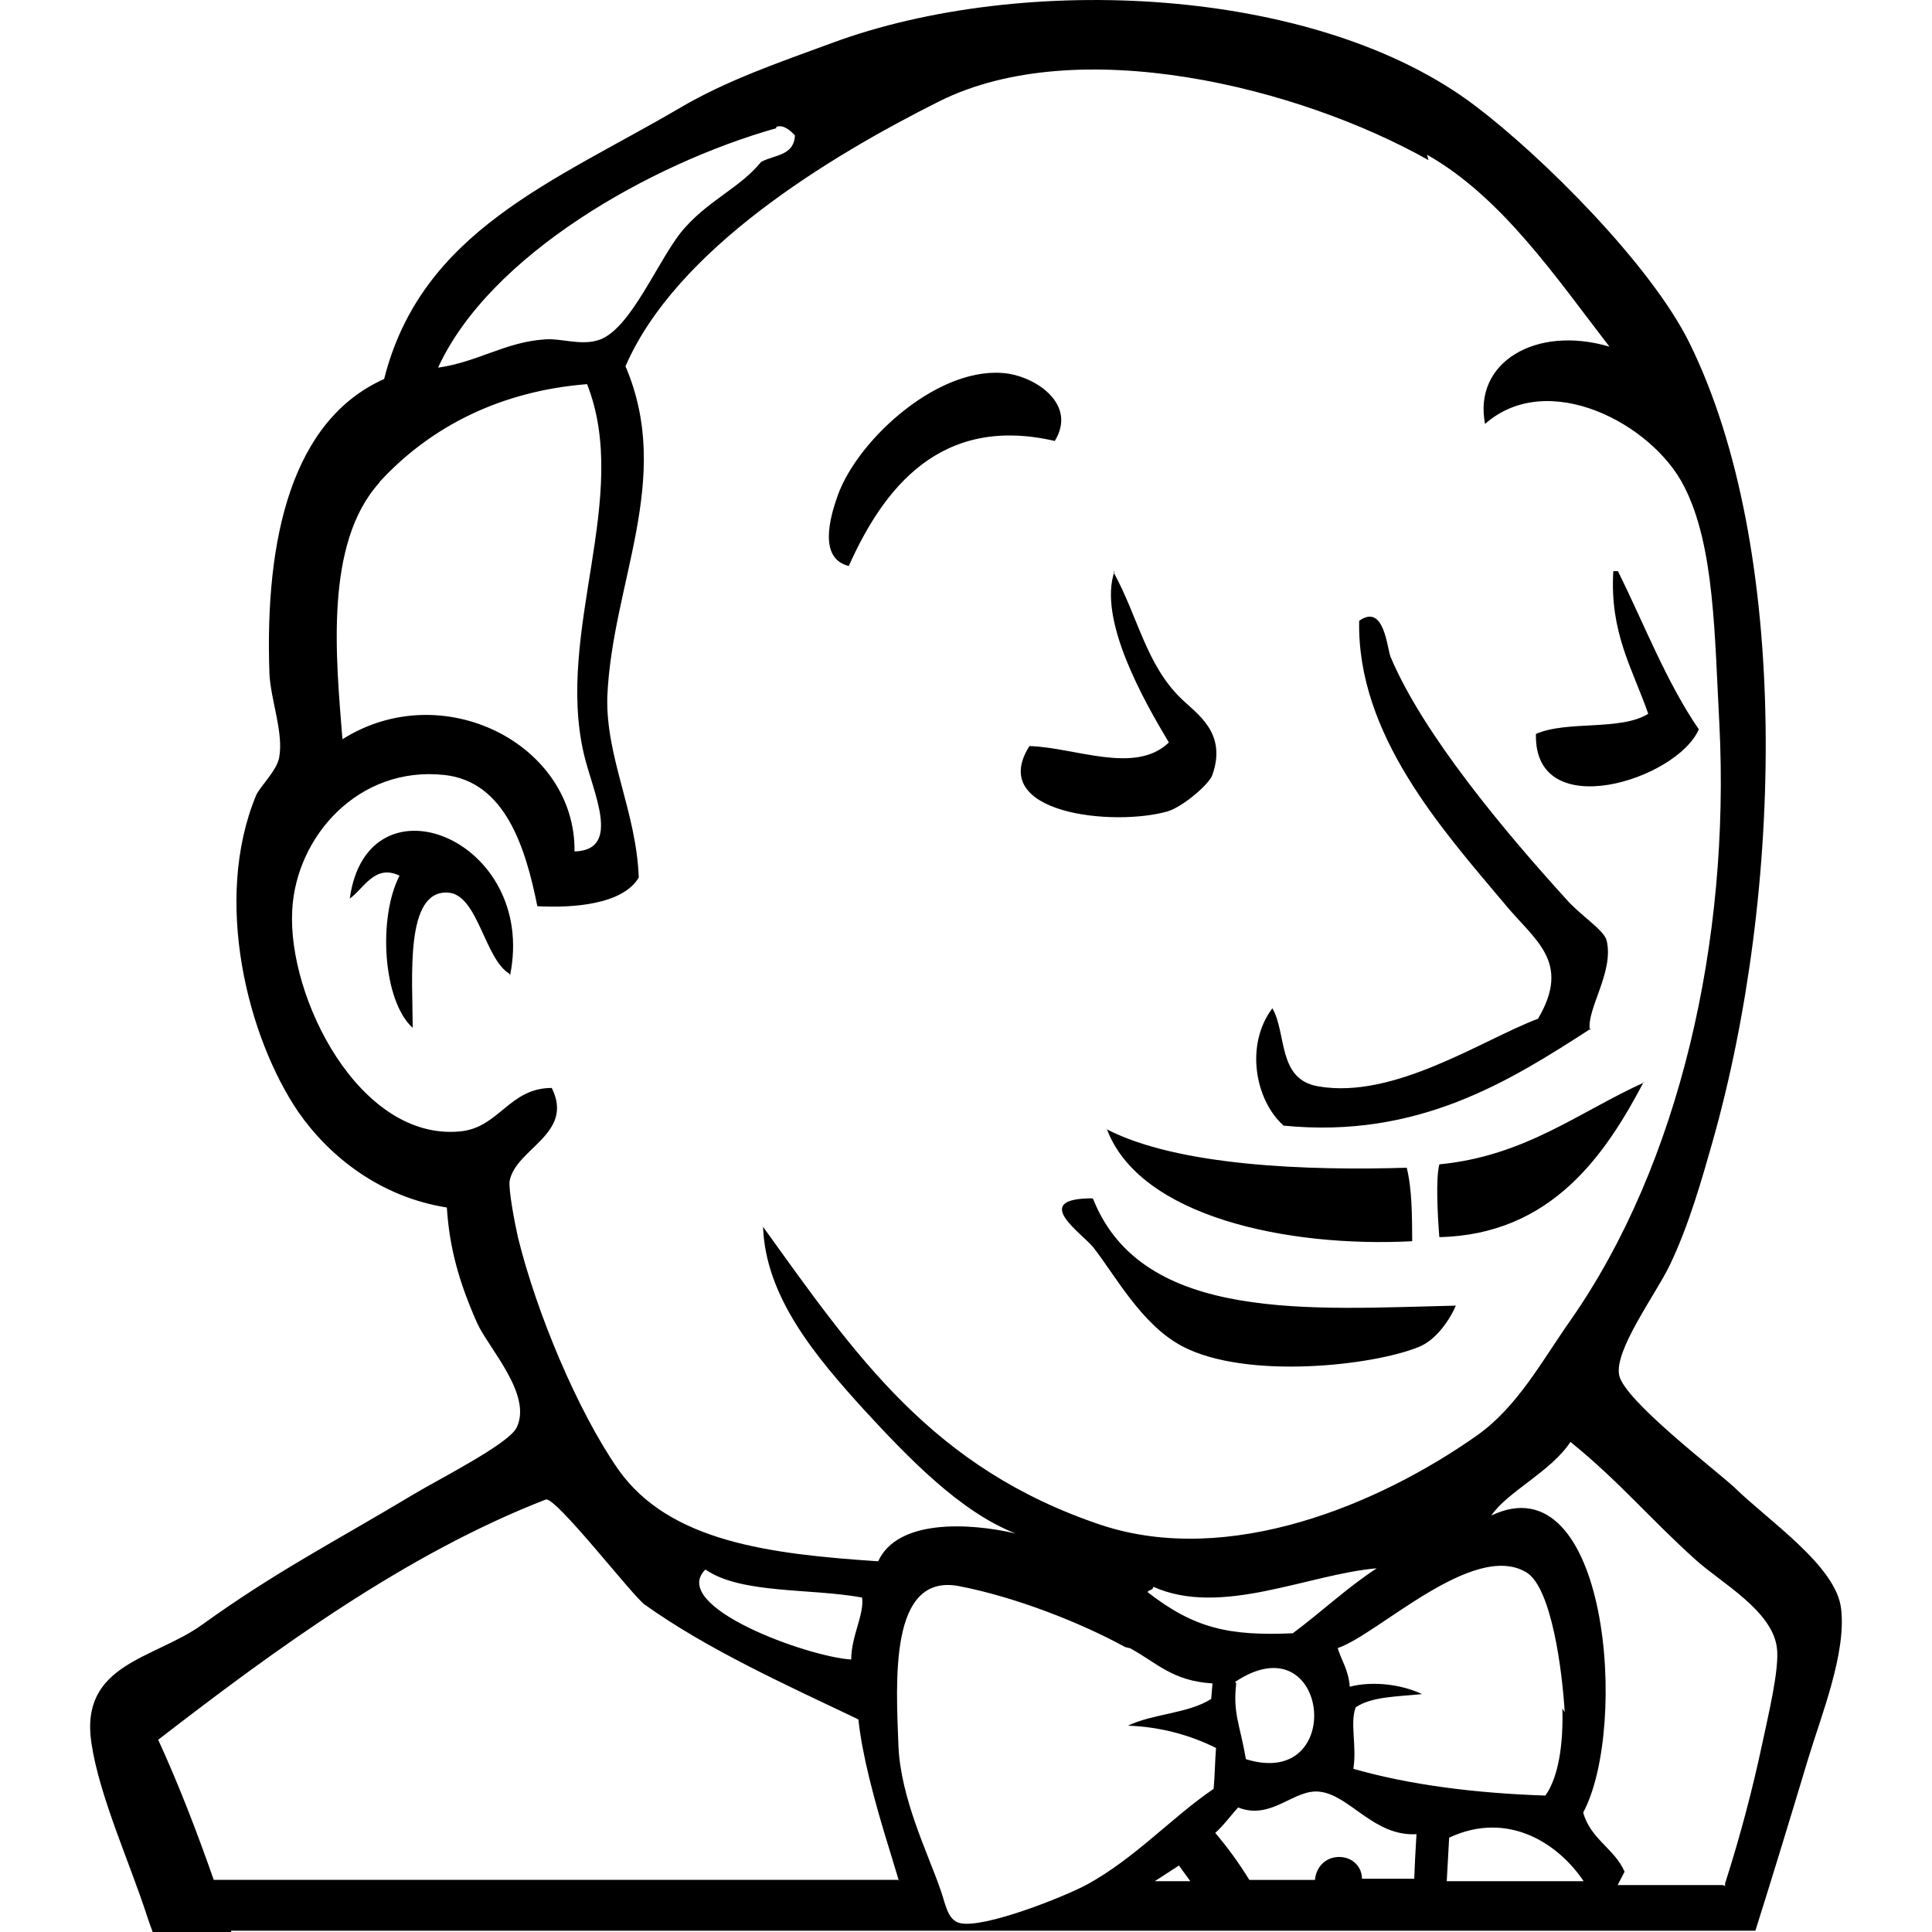
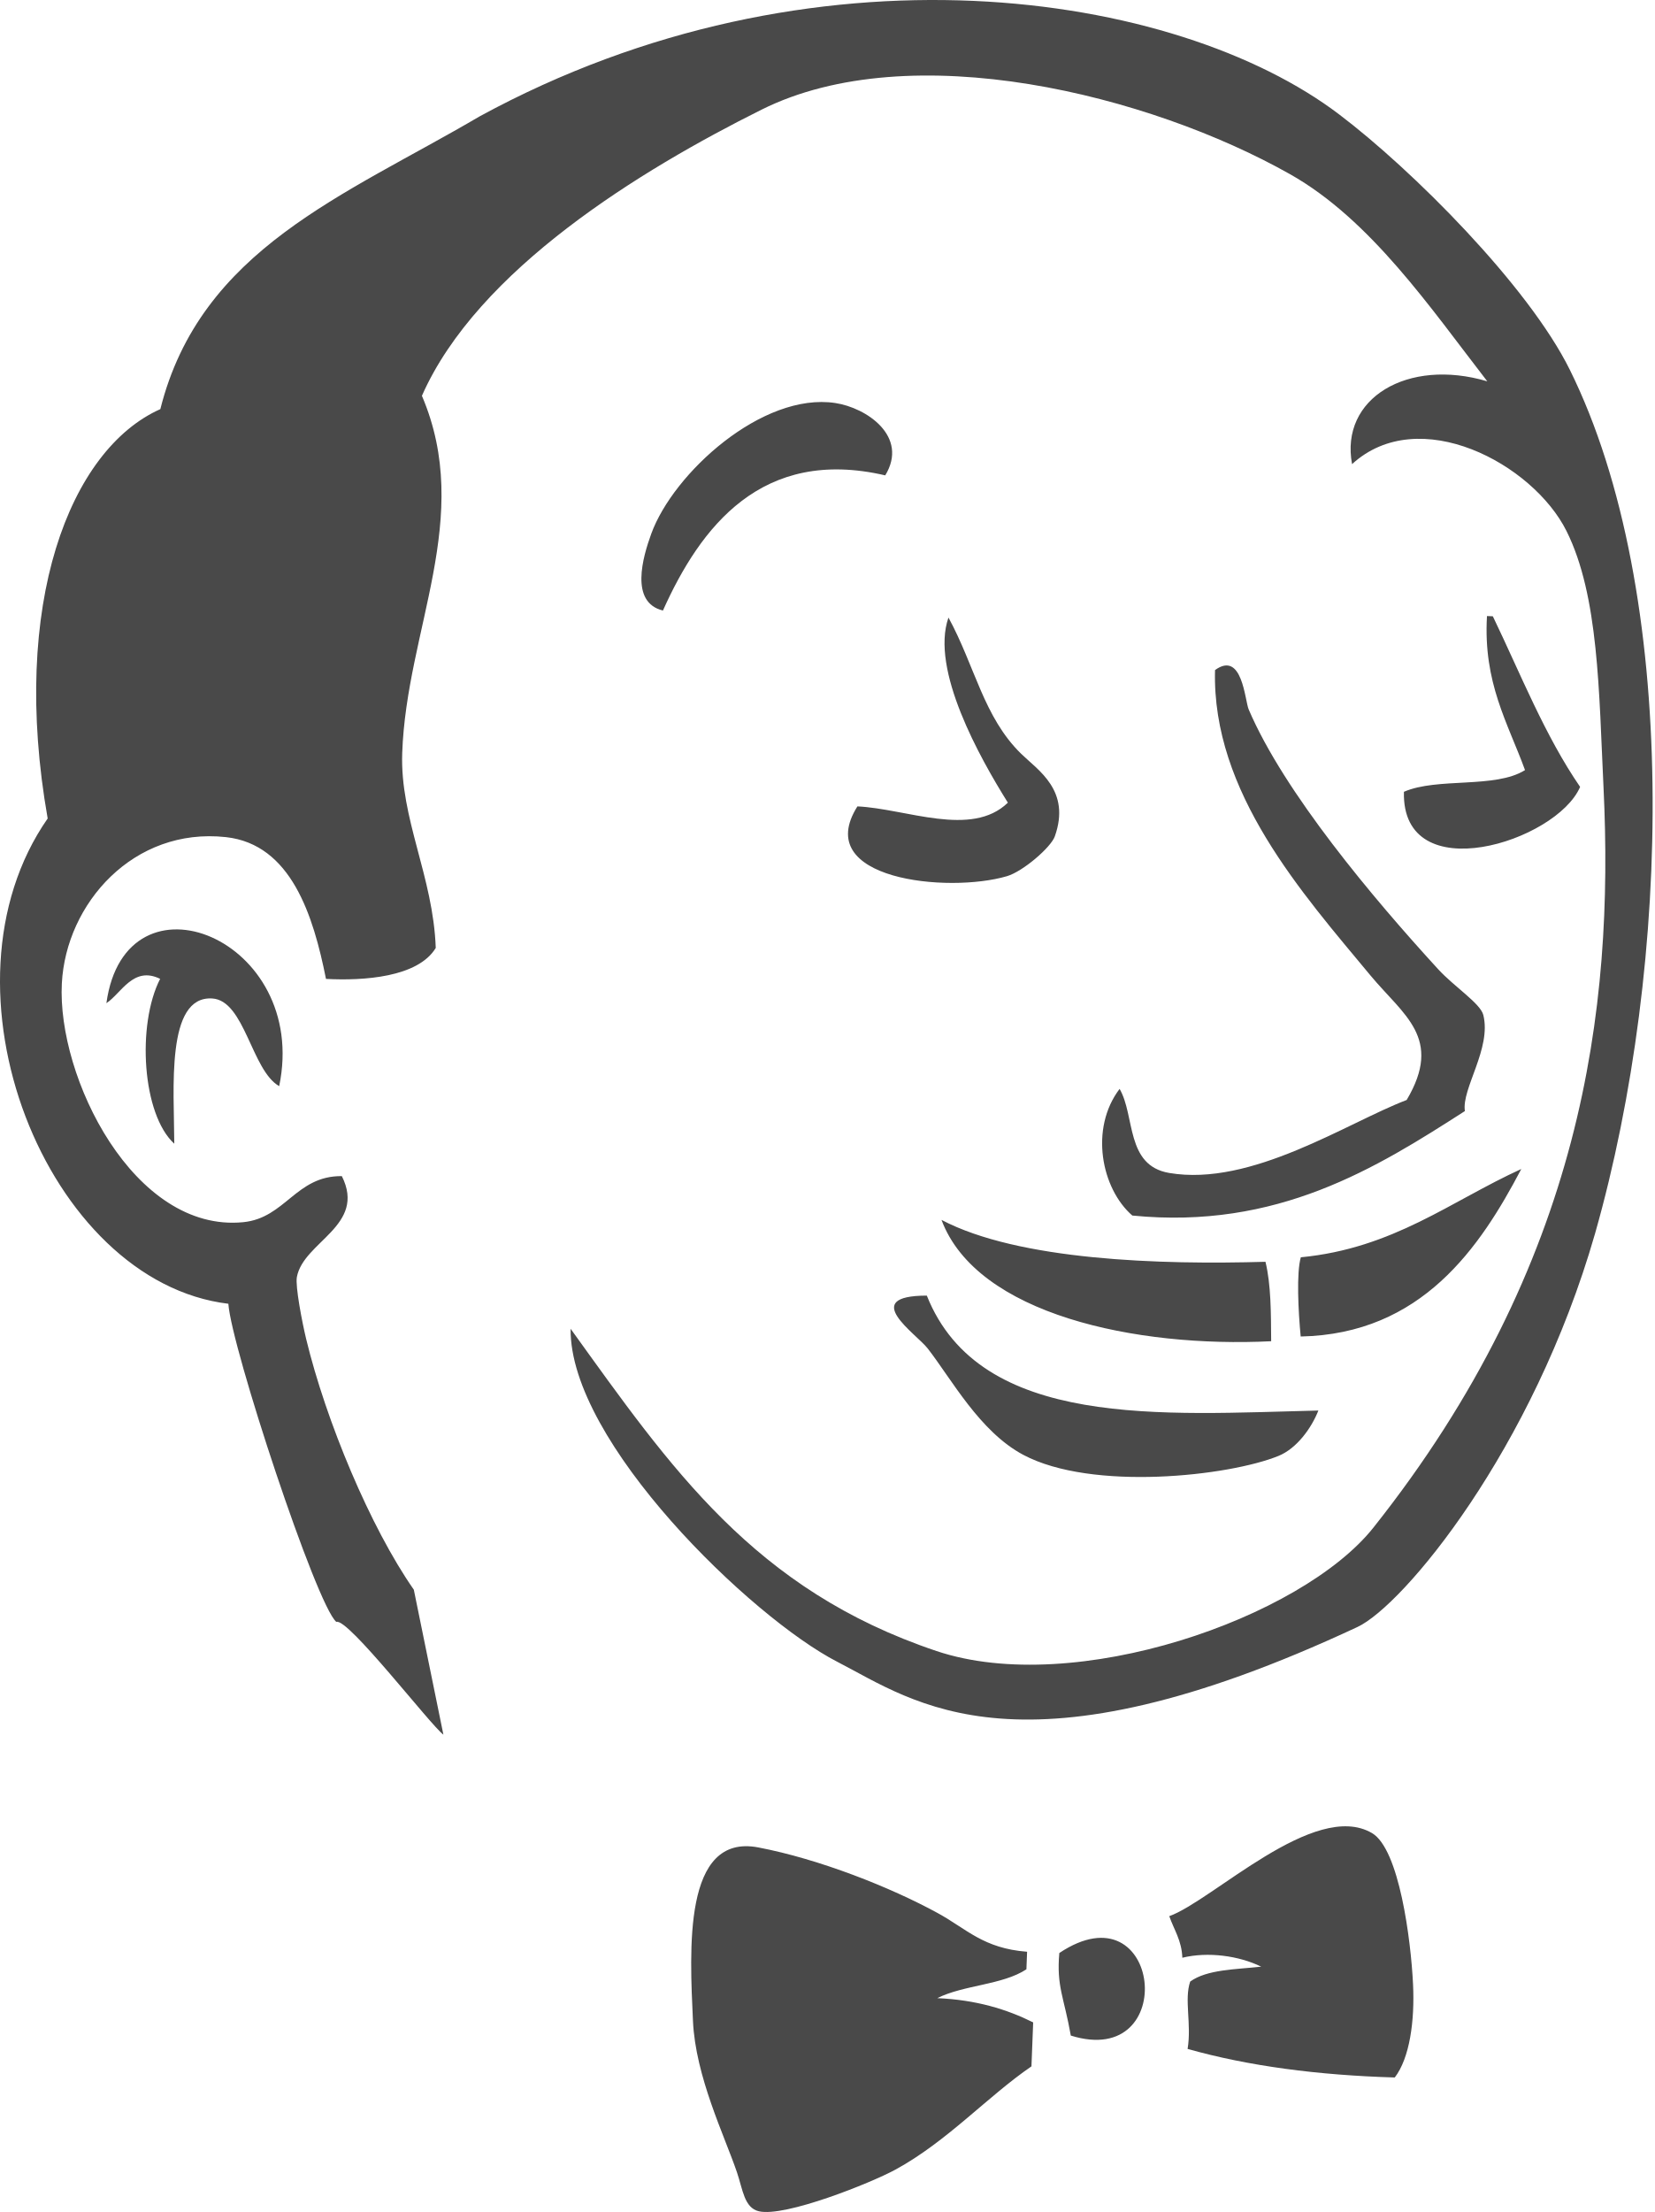
- <svg xmlns="http://www.w3.org/2000/svg" role="img" viewBox="0 0 24 24">
-   <path d="M2.872 24h-.975a3.866 3.866 0 01-.07-.197c-.215-.666-.594-1.49-.692-2.154-.146-.984.78-1.039 1.374-1.465.915-.66 1.635-1.025 2.627-1.62.295-.179 1.182-.624 1.281-.829.201-.408-.345-.982-.49-1.3-.225-.507-.345-.937-.376-1.435-.824-.13-1.455-.627-1.844-1.185-.63-.925-1.066-2.635-.525-3.936.045-.103.254-.305.285-.463.06-.308-.105-.72-.12-1.048-.06-1.692.284-3.15 1.425-3.66.463-1.84 2.113-2.453 3.673-3.367.58-.342 1.224-.562 1.89-.807 2.372-.877 6.027-.712 7.994.783.836.633 2.176 1.97 2.656 2.939 1.262 2.555 1.17 6.825.287 9.934-.12.421-.29 1.032-.533 1.533-.168.35-.689 1.05-.625 1.36.064.314 1.19 1.17 1.432 1.395.434.422 1.26.975 1.324 1.5.07.557-.248 1.336-.41 1.875-.217.721-.436 1.441-.654 2.131H2.87zm11.104-3.54c-.545-.3-1.361-.622-2.065-.757-.87-.164-.78 1.188-.75 1.994.03.643.36 1.316.51 1.744.076.197.09.41.256.449.3.068 1.29-.326 1.575-.479.6-.328 1.064-.844 1.574-1.189.016-.17.016-.34.03-.508a2.648 2.648 0 00-1.095-.277c.314-.15.75-.15 1.035-.332l.016-.193c-.496-.03-.69-.254-1.021-.436zm7.454 2.935a17.78 17.78 0 00.465-1.752c.06-.287.215-.918.178-1.176-.059-.459-.684-.799-1.004-1.086-.584-.525-.95-.975-1.56-1.469-.249.375-.78.615-.983.914 1.447-.689 1.71 2.625 1.141 3.69.09.329.391.45.514.735l-.086.166h1.29c.013 0 .03 0 .044.014zm-6.634-.012c-.05-.074-.1-.135-.15-.209l-.301.195h.45zm2.77 0c.008-.209.018-.404.03-.598-.53.029-.825-.48-1.196-.527-.324-.045-.6.361-1.02.195-.095.105-.183.227-.284.316.154.18.295.375.424.584h.815c.014-.164.135-.285.3-.285.165 0 .284.121.284.27h.66zm2.116 0c-.314-.479-.947-.898-1.68-.555l-.03.541h1.71zm-8.51 0l-.104-.344c-.225-.72-.36-1.26-.405-1.68-.914-.436-1.875-.87-2.654-1.426-.15-.105-1.109-1.35-1.23-1.305-1.739.676-3.359 1.86-4.814 2.984.256.557.48 1.141.69 1.74h8.505zm8.265-2.113c-.029-.512-.164-1.56-.48-1.74-.66-.39-1.846.78-2.34.943.045.15.135.271.15.48.285-.074.645-.029.898.092-.299.03-.629.03-.824.164-.074.195.016.48-.029.764.69.197 1.5.303 2.385.332.164-.227.225-.645.211-1.082zm-4.08-.36c-.044.375.046.51.12.943 1.26.391 1.034-1.74-.135-.959zM8.76 19.5c-.45.457 1.27 1.082 1.814 1.115 0-.29.165-.564.135-.77-.65-.118-1.502-.042-1.945-.347zm5.565.215c0 .043-.061.03-.068.064.58.451 1.014.545 1.802.51.354-.262.67-.563 1.043-.807-.855.074-1.931.607-2.774.23zm3.42-17.726c-1.606-.906-4.35-1.591-6.076-.731-1.38.692-3.27 1.84-3.899 3.292.6 1.402-.166 2.686-.226 4.109-.018.757.36 1.42.391 2.242-.2.338-.825.38-1.26.356-.146-.729-.4-1.549-1.155-1.63-1.064-.116-1.845.764-1.89 1.683-.06 1.08.833 2.864 2.085 2.745.488-.046.608-.54 1.139-.54.285.57-.445.75-.523 1.154-.016.105.06.511.104.705.233.944.744 2.16 1.245 2.88.635.9 1.884 1.051 3.229 1.141.24-.525 1.125-.48 1.706-.346-.691-.27-1.336-.945-1.875-1.529-.615-.676-1.23-1.41-1.261-2.28 1.155 1.604 2.1 3 4.2 3.704 1.59.525 3.45-.254 4.664-1.109.51-.359.811-.93 1.17-1.439 1.35-1.936 1.98-4.71 1.846-7.394-.06-1.111-.06-2.221-.436-2.955-.389-.781-1.695-1.471-2.475-.781-.15-.764.63-1.23 1.545-.96-.66-.854-1.336-1.858-2.266-2.384zM13.58 14.896c.615 1.544 2.724 1.363 4.505 1.323-.084.194-.256.435-.465.515-.57.232-2.145.408-2.937-.012-.506-.27-.824-.873-1.102-1.227-.137-.172-.795-.608-.012-.609zm.164-.87c.893.464 2.52.517 3.731.48.066.267.066.593.068.913-1.55.08-3.386-.304-3.794-1.395h-.005zm6.675-.586c-.473.9-1.145 1.897-2.539 1.928-.023-.284-.045-.735 0-.904 1.064-.103 1.727-.646 2.543-1.017zm-.649-.667c-1.02.66-2.154 1.375-3.824 1.21-.351-.31-.485-1-.14-1.458.181.313.06.885.57.97.944.165 2.038-.579 2.73-.84.42-.713-.046-.976-.42-1.433-.782-.93-1.83-2.1-1.802-3.51.314-.224.346.346.391.45.404.96 1.424 2.175 2.174 3 .18.21.48.39.51.524.092.39-.254.854-.209 1.11zm-13.439-.675c-.314-.184-.393-.99-.768-1.01-.535-.03-.438 1.05-.436 1.68-.37-.33-.435-1.365-.164-1.89-.308-.15-.445.164-.618.284.22-1.59 2.34-.734 1.99.96zM4.713 5.995c-.685.756-.54 2.174-.459 3.188 1.244-.785 2.898.06 2.883 1.394.595-.016.223-.744.115-1.215-.353-1.528.592-3.187.041-4.59-1.064.084-1.939.52-2.578 1.215zm9.12 1.113c.307.562.404 1.148.84 1.57.195.19.574.424.387.95-.045.121-.365.391-.551.45-.674.195-2.254.03-1.721-.81.563.015 1.314.36 1.732-.045-.314-.524-.885-1.53-.674-2.13zm6.198-.013h.068c.33.668.6 1.375 1.004 1.965-.27.628-2.053 1.19-2.023.057.39-.17 1.05-.035 1.395-.25-.193-.556-.48-1.006-.434-1.771zm-6.927-1.617c-1.422-.33-2.131.592-2.56 1.553-.384-.094-.231-.615-.135-.883.255-.701 1.28-1.633 2.119-1.506.359.057.848.386.576.834zM9.642 1.593c-1.56.44-3.56 1.574-4.2 2.974.495-.07.84-.321 1.33-.351.186-.016.428.074.641.015.424-.104.78-1.065 1.102-1.41.31-.345.685-.496.94-.81.167-.09.409-.074.42-.33-.073-.075-.15-.135-.232-.105v.017z" />
+ <svg xmlns="http://www.w3.org/2000/svg" width="383" height="512" viewBox="0 0 383 512">
+   <path fill="#494949" d="M204.96 110.031c-28.595-6.66-42.803 11.967-51.47 31.285c-7.74-1.876-4.66-12.4-2.705-17.764c5.118-14.074 25.744-32.81 42.597-30.27c7.252 1.092 17.067 7.723 11.577 16.75m139.32 32.562c.451.019.907.034 1.357.053c6.462 13.424 12.055 27.643 20.206 39.493c-5.46 12.718-41.35 23.973-40.795 1.136c7.76-3.393 21.16-.692 28.04-5.026c-3.98-10.918-9.72-20.212-8.807-35.656m-124.681.35c6.13 11.238 8.126 23.047 16.84 31.542c3.926 3.824 11.558 8.485 7.775 19.12c-.885 2.508-7.346 8.1-11.076 9.2c-13.624 4.022-45.372.83-34.62-16.156c11.267.526 26.412 7.318 34.834-.862c-6.467-10.34-17.998-30.794-13.753-42.845m119.567 114.23c-20.515 13.177-43.39 27.507-77.003 24.183c-7.182-6.244-9.92-20.14-2.943-29.317c3.632 6.244 1.35 17.729 11.472 19.457c19.073 3.263 41.271-11.668 54.99-16.886c8.508-14.342-.733-19.617-8.397-28.848c-15.69-18.912-36.735-42.354-35.97-70.667c6.341-4.598 6.889 7.018 7.799 9.133c8.192 19.174 28.81 43.695 43.858 60.105c3.695 4.041 9.778 7.919 10.455 10.59c1.951 7.771-5.077 17.081-4.261 22.25m13.06 13.407c-9.548 18.176-23.056 38.193-51.077 38.775c-.57-5.87-1.007-14.802.031-18.336c21.421-2.059 34.646-12.961 51.047-20.44m-134.244 11.784c17.872 9.398 50.717 10.409 75.008 9.697c1.303 5.322 1.272 11.897 1.322 18.387c-31.225 1.558-68.143-6.169-76.33-28.084m-3.397 17.525c12.358 31.03 54.835 27.457 90.655 26.6c-1.577 4.03-4.995 8.788-9.244 10.51c-11.478 4.67-43.137 8.214-59.072-.249c-10.106-5.372-16.6-17.512-22.136-24.628c-2.674-3.437-15.99-12.214-.203-12.233m95.483-273.396c16.844 12.74 43.77 39.64 53.4 59.116c25.437 51.418 23.63 137.35 5.838 199.896c-14.406 50.2-44.434 86.14-55.003 91.08c-78.15 36.528-102.493 17.304-120.482 8.045c-19.8-10.19-62.002-50.83-61.708-77.068c23.244 32.248 42.447 60.414 84.716 74.595c31.981 10.73 84.494-7.582 101.17-28.589c48.512-61.107 55.723-120.049 53.265-171.22c-1.07-22.26-1.097-44.439-8.564-59.414c-7.807-15.658-34.205-29.667-49.658-15.504c-2.864-15.227 12.85-24.644 31.31-19.164c-13.163-16.986-26.976-37.397-45.684-47.953c-32.57-18.379-87.704-32.202-122.351-14.928c-27.958 13.939-65.748 37.003-78.632 66.23c12.036 28.203-3.565 54.045-4.561 82.68c-.529 15.236 7.174 28.536 7.764 45.123c-4.119 6.795-16.702 7.632-25.413 7.166c-2.932-14.672-8.065-31.164-23.174-32.82c-21.38-2.338-37.012 15.356-37.983 33.846c-1.15 21.745 16.701 57.785 42.003 55.283c9.774-.966 12.175-10.764 22.824-10.663c5.772 11.516-8.903 15.132-10.413 23.369c-.393 2.128 1.217 10.443 2.154 14.342c4.596 18.988 14.84 43.563 24.924 58.018l6.848 33.55c-2.852-2.033-22.148-27.139-24.791-26.097c-4.631-3.886-24.33-63.607-24.995-73.635c-42.099-5.052-69.19-73.067-41.835-112.325c-8.768-49.69 5.16-85.432 26.086-94.753c9.299-37.041 42.577-49.358 73.932-67.765c77.153-42.015 161.26-29.12 199.013-.441m-64.804 425.56c-.696 7.727 1.101 10.254 2.656 19.11c25.399 7.941 20.964-34.86-2.656-19.11m-28.166-9.247c-10.944-5.98-27.386-12.488-41.521-15.19c-17.523-3.347-15.877 23.902-15.137 40.16c.587 12.873 7.272 26.488 10.186 35.037c1.362 3.995 1.672 8.23 5.086 9.023c6.034 1.407 25.938-6.553 31.61-9.646c11.995-6.541 21.302-16.927 31.49-23.901c.132-3.393.26-6.783.396-10.175c-6.125-3.053-13.203-5.219-22.195-5.612c6.1-3.069 15.073-3.025 20.63-6.676c.054-1.36.111-2.716.158-4.063c-10.147-.78-14.015-5.3-20.703-8.957m110.062 16.486c-.492-10.245-3.182-31.313-9.514-35.002c-13.291-7.758-36.918 15.664-46.927 19.237c1.09 3.134 2.886 5.618 3.025 9.624c5.92-1.457 13.127-.46 18.257 2.062c-5.932.664-12.51.62-16.435 3.446c-1.438 4.158.353 9.823-.604 15.595c14.08 3.972 30.164 6.087 47.965 6.61c3.462-4.501 4.641-13.074 4.233-21.572M64.64 251.405c-6.43-3.67-7.96-19.835-15.51-20.294c-10.788-.655-8.82 20.97-8.778 33.616c-7.425-6.741-8.731-27.498-3.276-38.158c-6.217-3.053-8.993 3.368-12.442 5.63c4.432-32.196 47.1-14.933 40.006 19.206" />
</svg>
